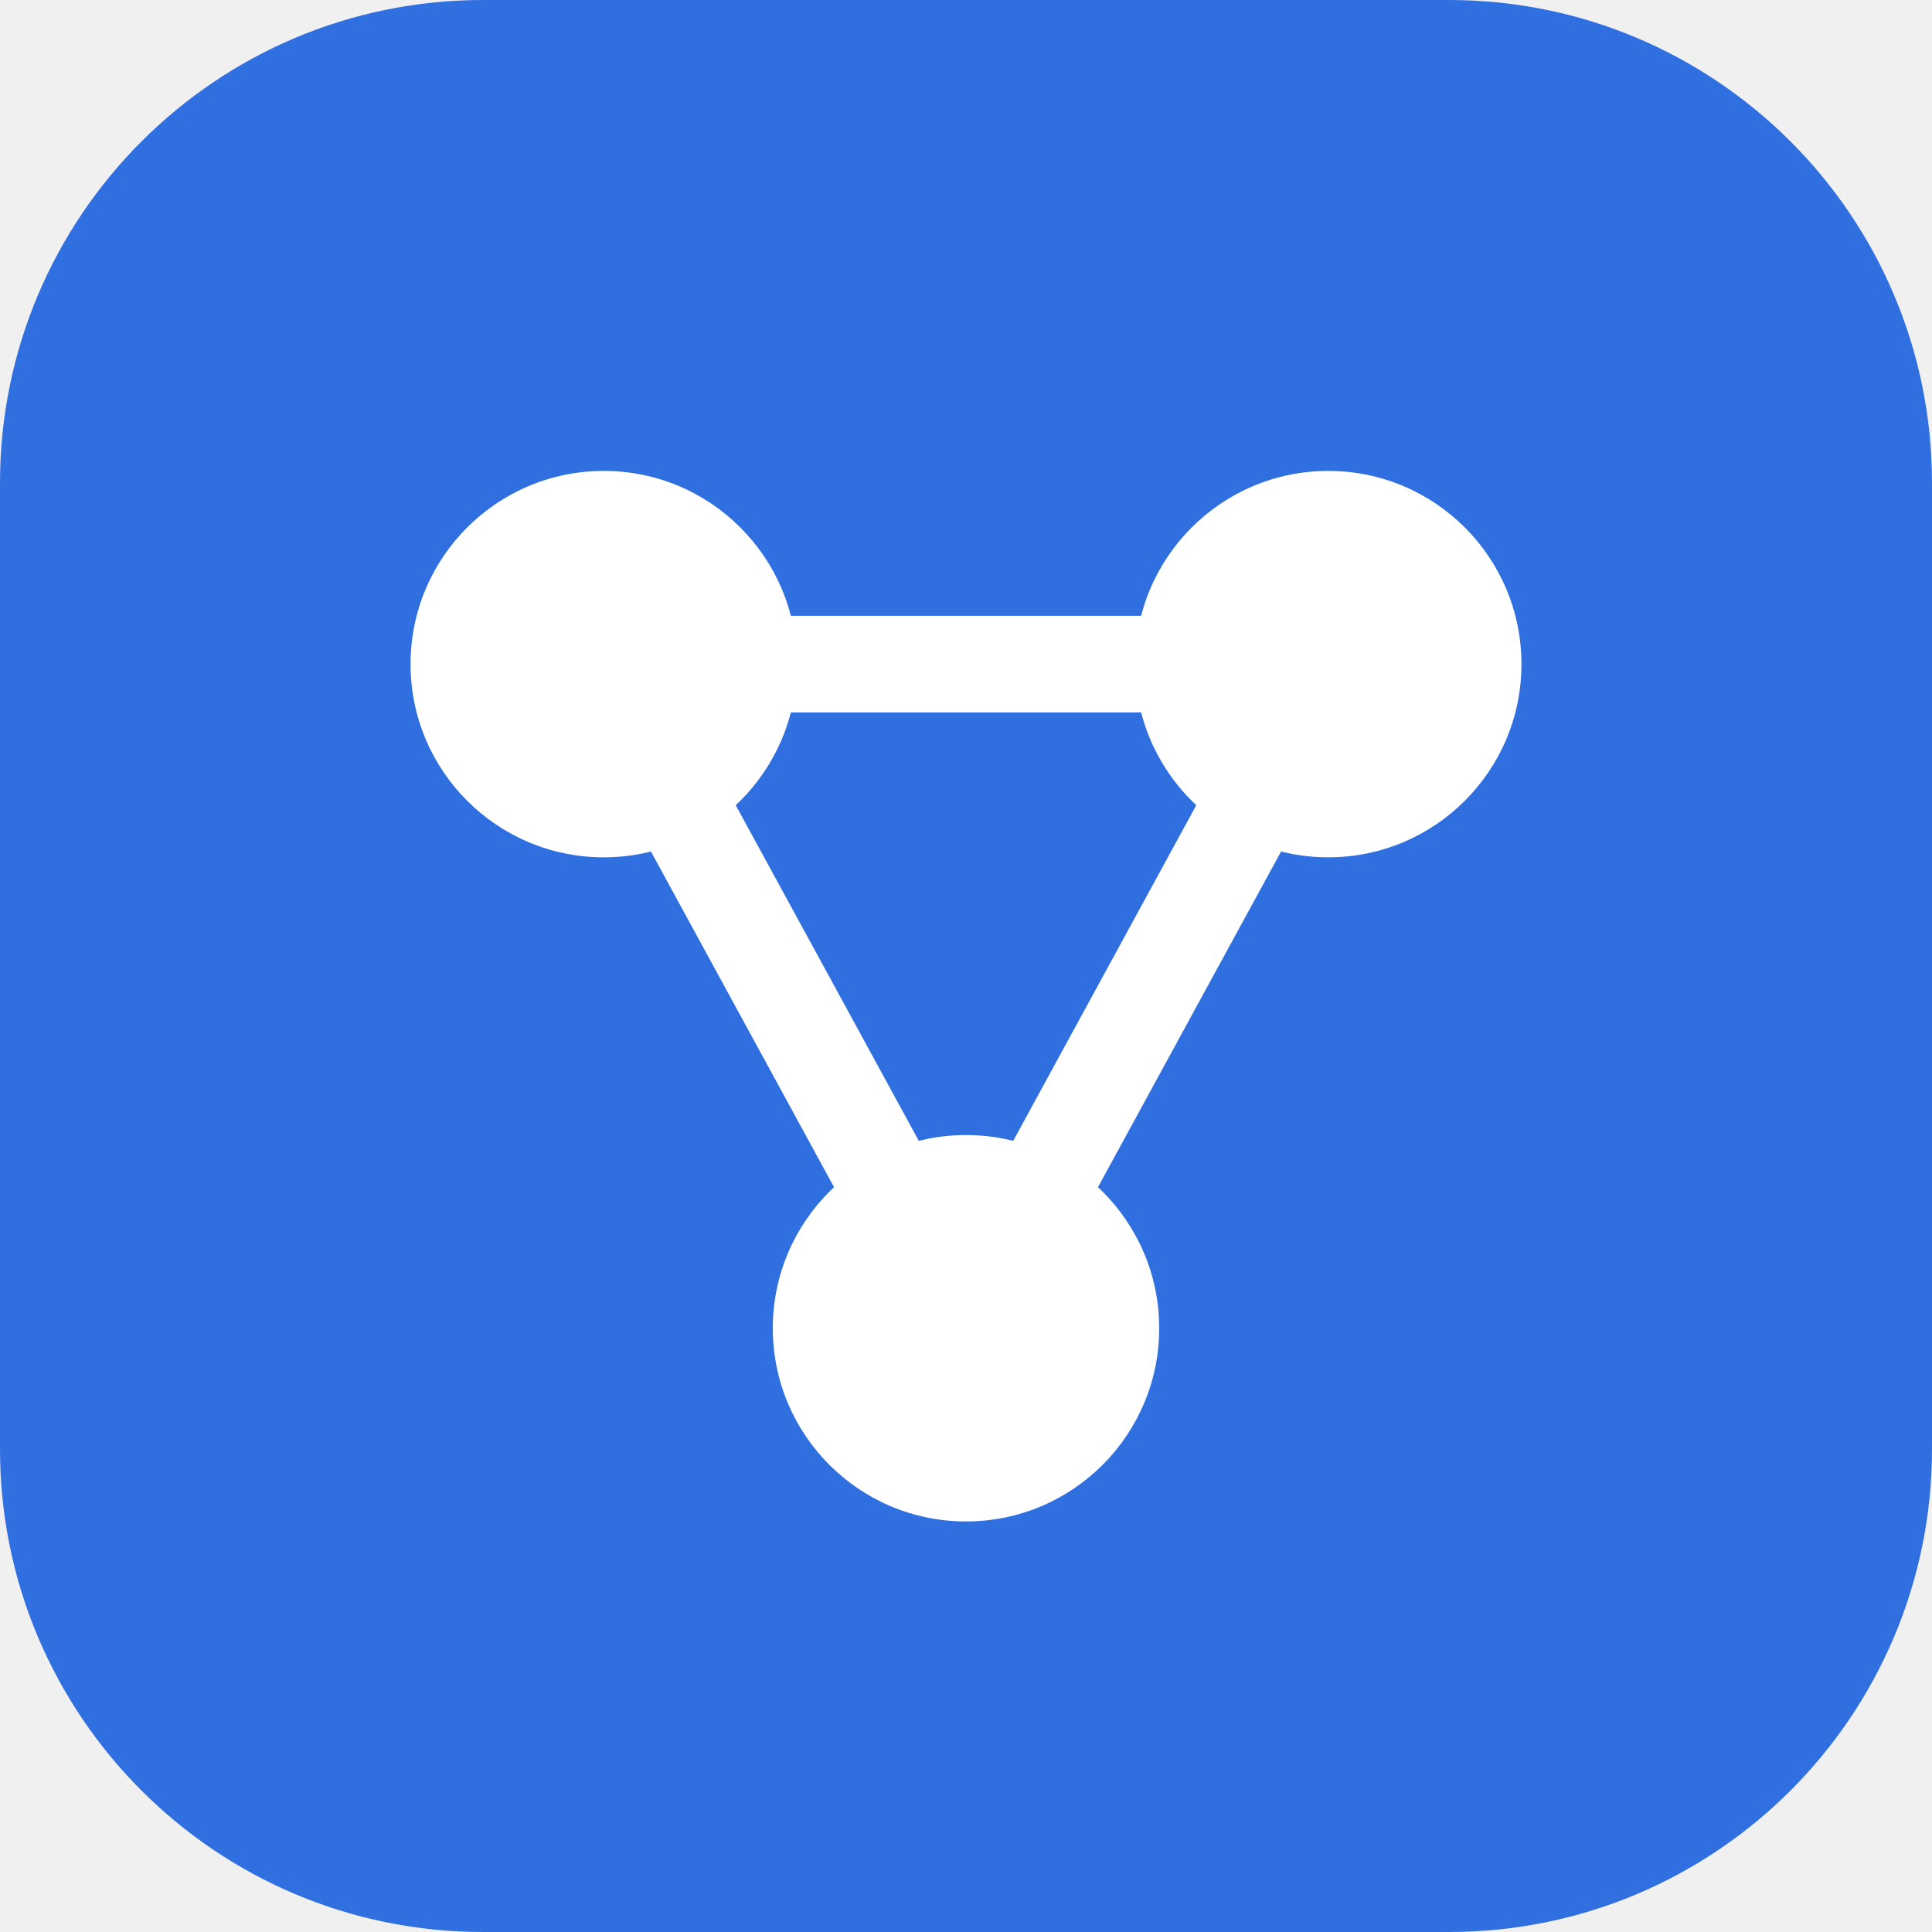
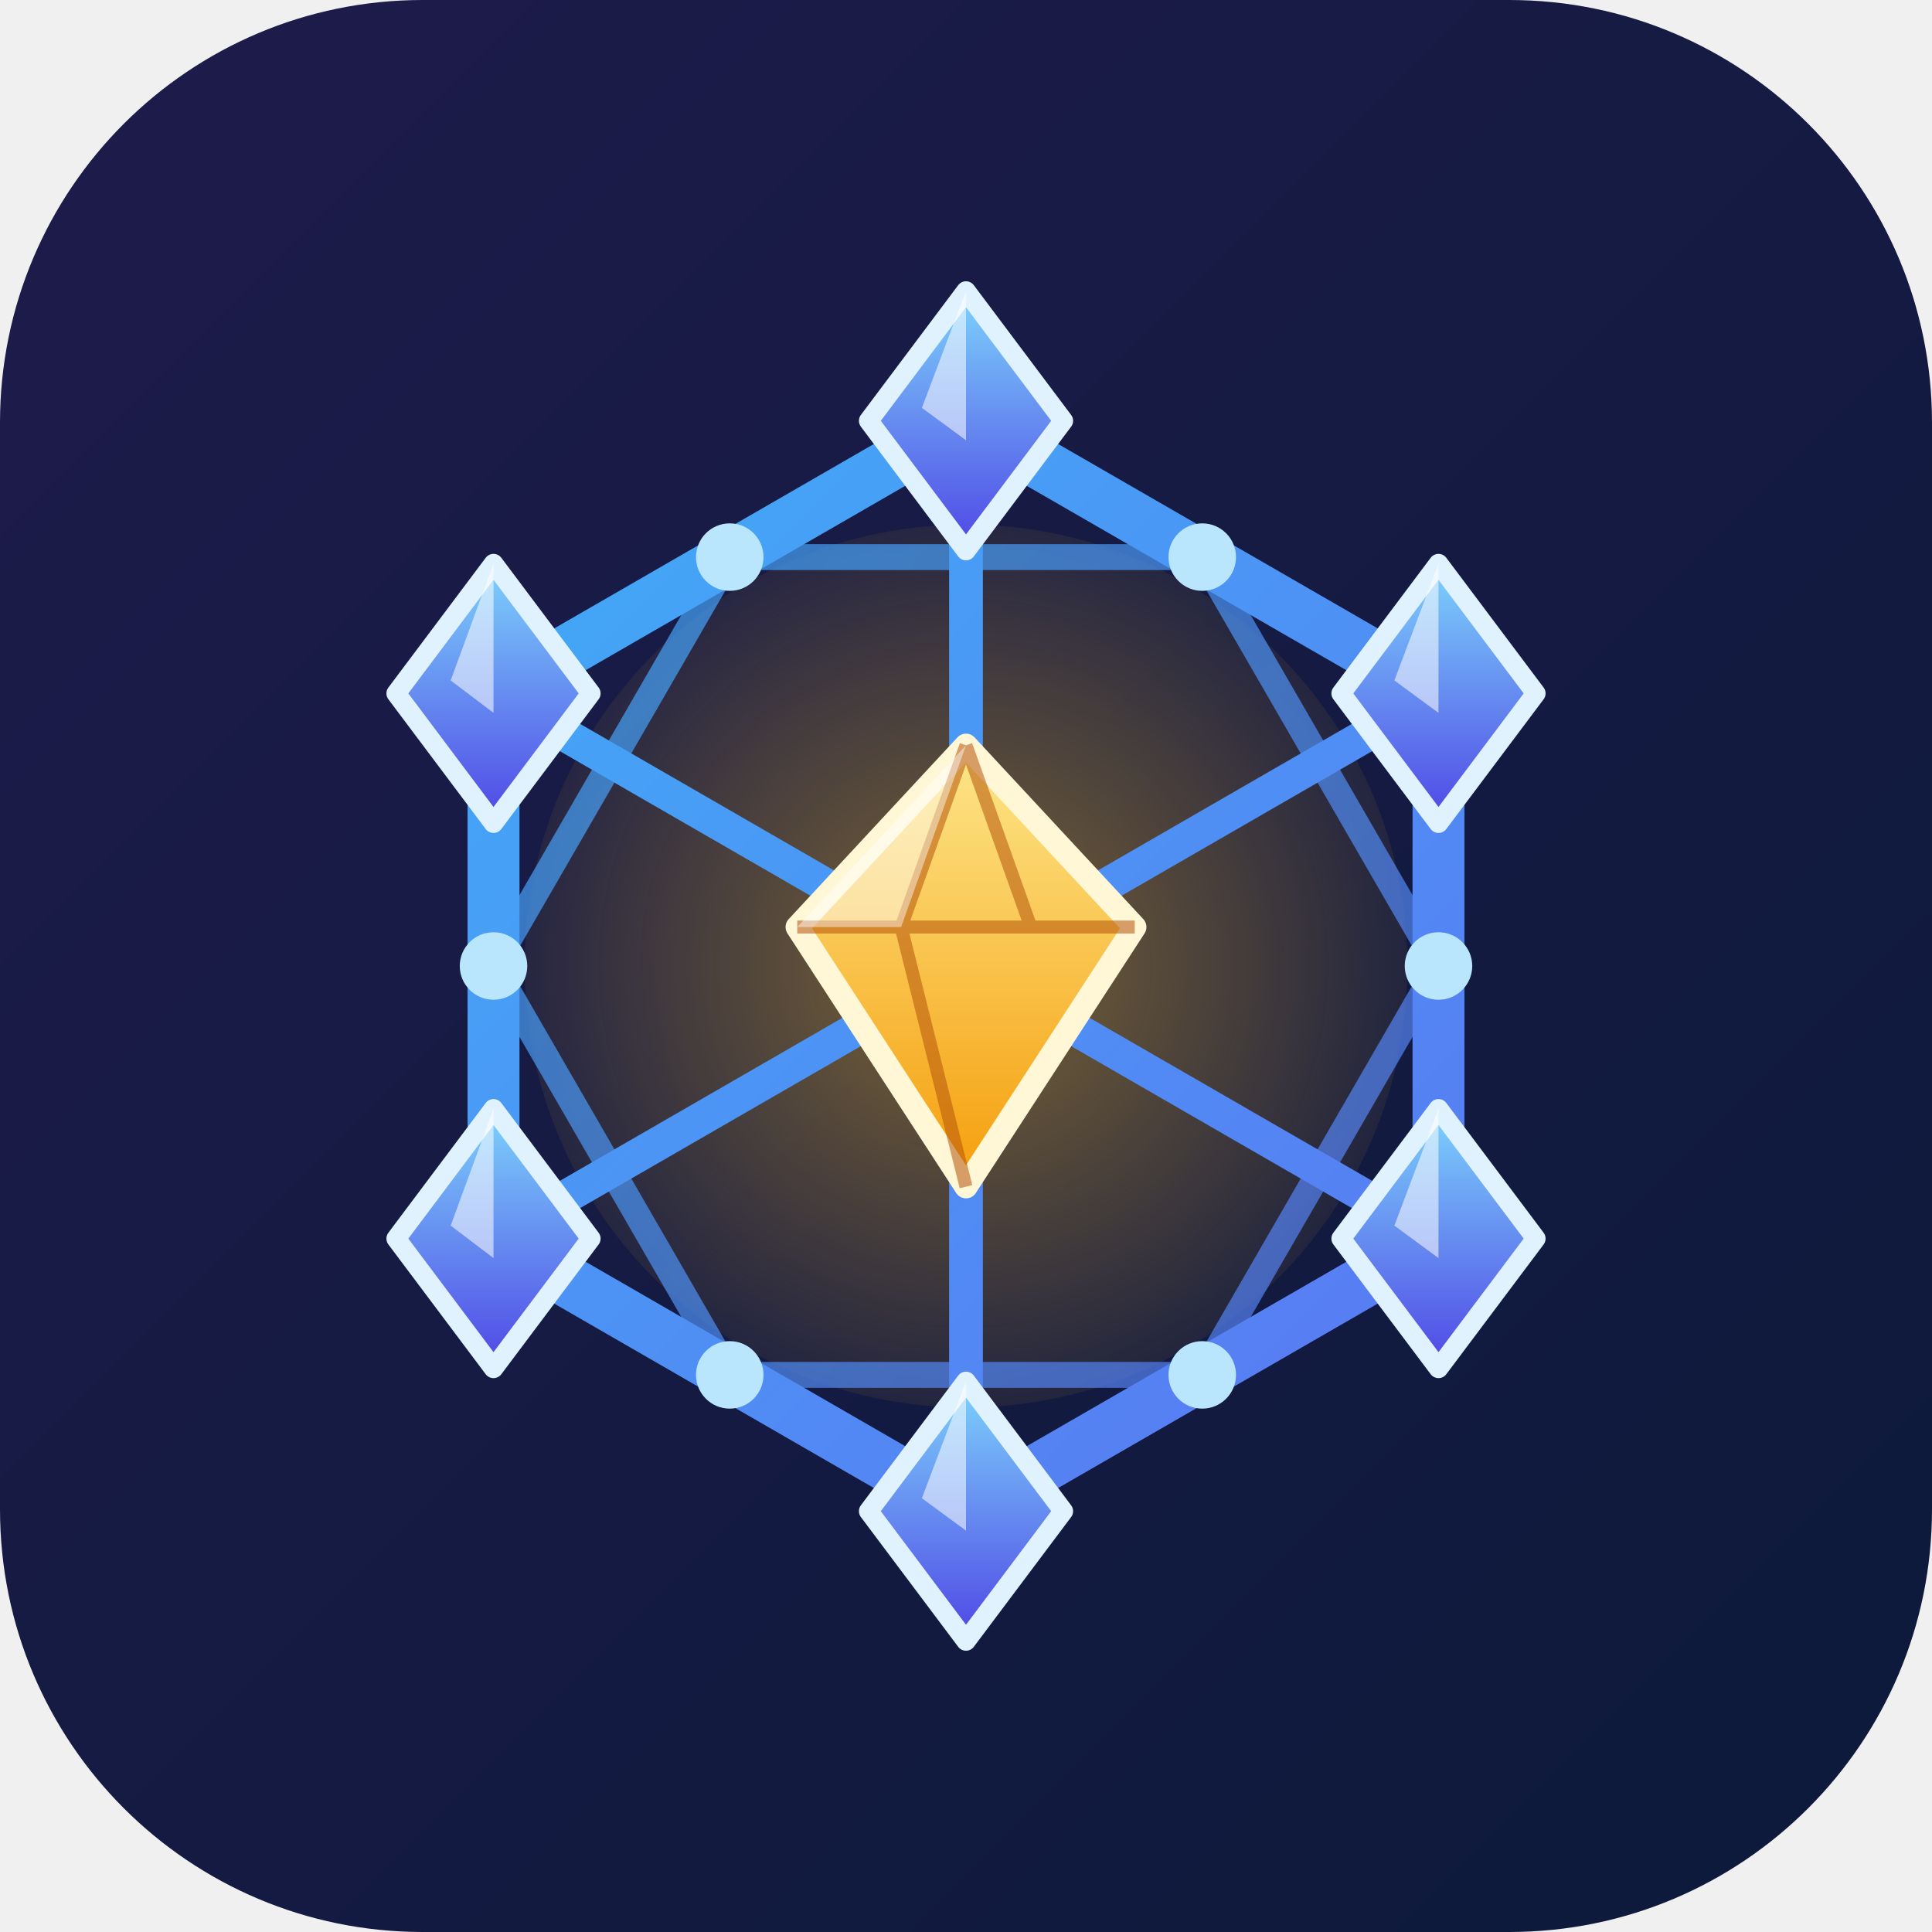
- <svg xmlns="http://www.w3.org/2000/svg" viewBox="0 0 32 32">
-   <rect width="32" height="32" rx="8" fill="#2f6fdf" />
-   <circle cx="10" cy="11" r="3.2" fill="#fff" />
-   <circle cx="22" cy="11" r="3.2" fill="#fff" />
-   <circle cx="16" cy="22" r="3.2" fill="#fff" />
-   <path d="M10 11 22 11 16 22Z" fill="none" stroke="#fff" stroke-width="1.6" />
+ <svg xmlns="http://www.w3.org/2000/svg" viewBox="0 0 128 128" width="128" height="128" role="img" aria-label="indra">
+   <defs>
+     <linearGradient id="il" x1="0" y1="0" x2="128" y2="128" gradientUnits="userSpaceOnUse">
+       <stop offset="0" stop-color="#38bdf8" />
+       <stop offset="1" stop-color="#6366f1" />
+     </linearGradient>
+     <linearGradient id="ib" x1="0" y1="0" x2="0" y2="1">
+       <stop offset="0" stop-color="#7dd3fc" />
+       <stop offset="1" stop-color="#4f46e5" />
+     </linearGradient>
+     <linearGradient id="ig" x1="0" y1="0" x2="0" y2="1">
+       <stop offset="0" stop-color="#fde68a" />
+       <stop offset="1" stop-color="#f59e0b" />
+     </linearGradient>
+     <radialGradient id="glow" cx="64" cy="64" r="40" gradientUnits="userSpaceOnUse">
+       <stop offset="0" stop-color="#fbbf24" stop-opacity=".45" />
+       <stop offset="1" stop-color="#fbbf24" stop-opacity="0" />
+     </radialGradient>
+     <linearGradient id="tile" x1="0" y1="0" x2="128" y2="128" gradientUnits="userSpaceOnUse">
+       <stop offset="0" stop-color="#1e1b4b" />
+       <stop offset="1" stop-color="#0c1a3a" />
+     </linearGradient>
+   </defs>
+   <rect width="128" height="128" rx="28" fill="url(#tile)" />
+   <g transform="translate(64 64) scale(.86) translate(-64 -64)">
+     <circle cx="64" cy="64" r="34" fill="url(#glow)" />
+     <g fill="none" stroke="url(#il)" stroke-linecap="round" stroke-linejoin="round">
+       <path d="M64,22 L100.4,43 L100.4,85 L64,106 L27.6,85 L27.6,43 Z" stroke-width="4" />
+       <path d="M82.2,32.5 L100.4,64 L82.2,95.5 L45.8,95.5 L27.6,64 L45.8,32.5 Z" stroke-width="2" opacity=".7" />
+       <g stroke-width="2.6">
+         <path d="M64,64 L64,22" />
+         <path d="M64,64 L100.4,43" />
+         <path d="M64,64 L100.4,85" />
+         <path d="M64,64 L64,106" />
+         <path d="M64,64 L27.6,85" />
+         <path d="M64,64 L27.6,43" />
+       </g>
+     </g>
+     <circle cx="82.2" cy="32.5" r="2.6" fill="#bae6fd" />
+     <circle cx="100.4" cy="64" r="2.6" fill="#bae6fd" />
+     <circle cx="82.2" cy="95.5" r="2.6" fill="#bae6fd" />
+     <circle cx="45.8" cy="95.5" r="2.6" fill="#bae6fd" />
+     <circle cx="27.6" cy="64" r="2.6" fill="#bae6fd" />
+     <circle cx="45.8" cy="32.5" r="2.6" fill="#bae6fd" />
+     <path d="M64,12 L71.5,22 L64,32 L56.5,22 Z" fill="url(#ib)" stroke="#e0f2fe" stroke-width="1.5" stroke-linejoin="round" />
+     <path d="M64,12 L60.6,21 L64,23.5 Z" fill="#ffffff" opacity=".55" />
+     <path d="M100.4,33 L107.9,43 L100.4,53 L92.9,43 Z" fill="url(#ib)" stroke="#e0f2fe" stroke-width="1.5" stroke-linejoin="round" />
+     <path d="M100.4,33 L97,42 L100.4,44.5 Z" fill="#ffffff" opacity=".55" />
+     <path d="M100.4,75 L107.9,85 L100.4,95 L92.9,85 Z" fill="url(#ib)" stroke="#e0f2fe" stroke-width="1.5" stroke-linejoin="round" />
+     <path d="M100.4,75 L97,84 L100.4,86.5 Z" fill="#ffffff" opacity=".55" />
+     <path d="M64,96 L71.5,106 L64,116 L56.5,106 Z" fill="url(#ib)" stroke="#e0f2fe" stroke-width="1.5" stroke-linejoin="round" />
+     <path d="M64,96 L60.6,105 L64,107.5 Z" fill="#ffffff" opacity=".55" />
+     <path d="M27.6,75 L35.1,85 L27.6,95 L20.1,85 Z" fill="url(#ib)" stroke="#e0f2fe" stroke-width="1.5" stroke-linejoin="round" />
+     <path d="M27.6,75 L24.3,84 L27.6,86.5 Z" fill="#ffffff" opacity=".55" />
+     <path d="M27.6,33 L35.1,43 L27.6,53 L20.1,43 Z" fill="url(#ib)" stroke="#e0f2fe" stroke-width="1.5" stroke-linejoin="round" />
+     <path d="M27.6,33 L24.3,42 L27.6,44.5 Z" fill="#ffffff" opacity=".55" />
+     <path d="M64,47 L77,61 L64,81 L51,61 Z" fill="url(#ig)" stroke="#fff7d6" stroke-width="1.8" stroke-linejoin="round" />
+     <path d="M51,61 L77,61 M64,47 L59,61 L64,81 M64,47 L69,61" stroke="#b45309" stroke-width="1" fill="none" opacity=".55" />
+     <path d="M64,47 L51,61 L59,61 Z" fill="#ffffff" opacity=".45" />
+   </g>
</svg>
